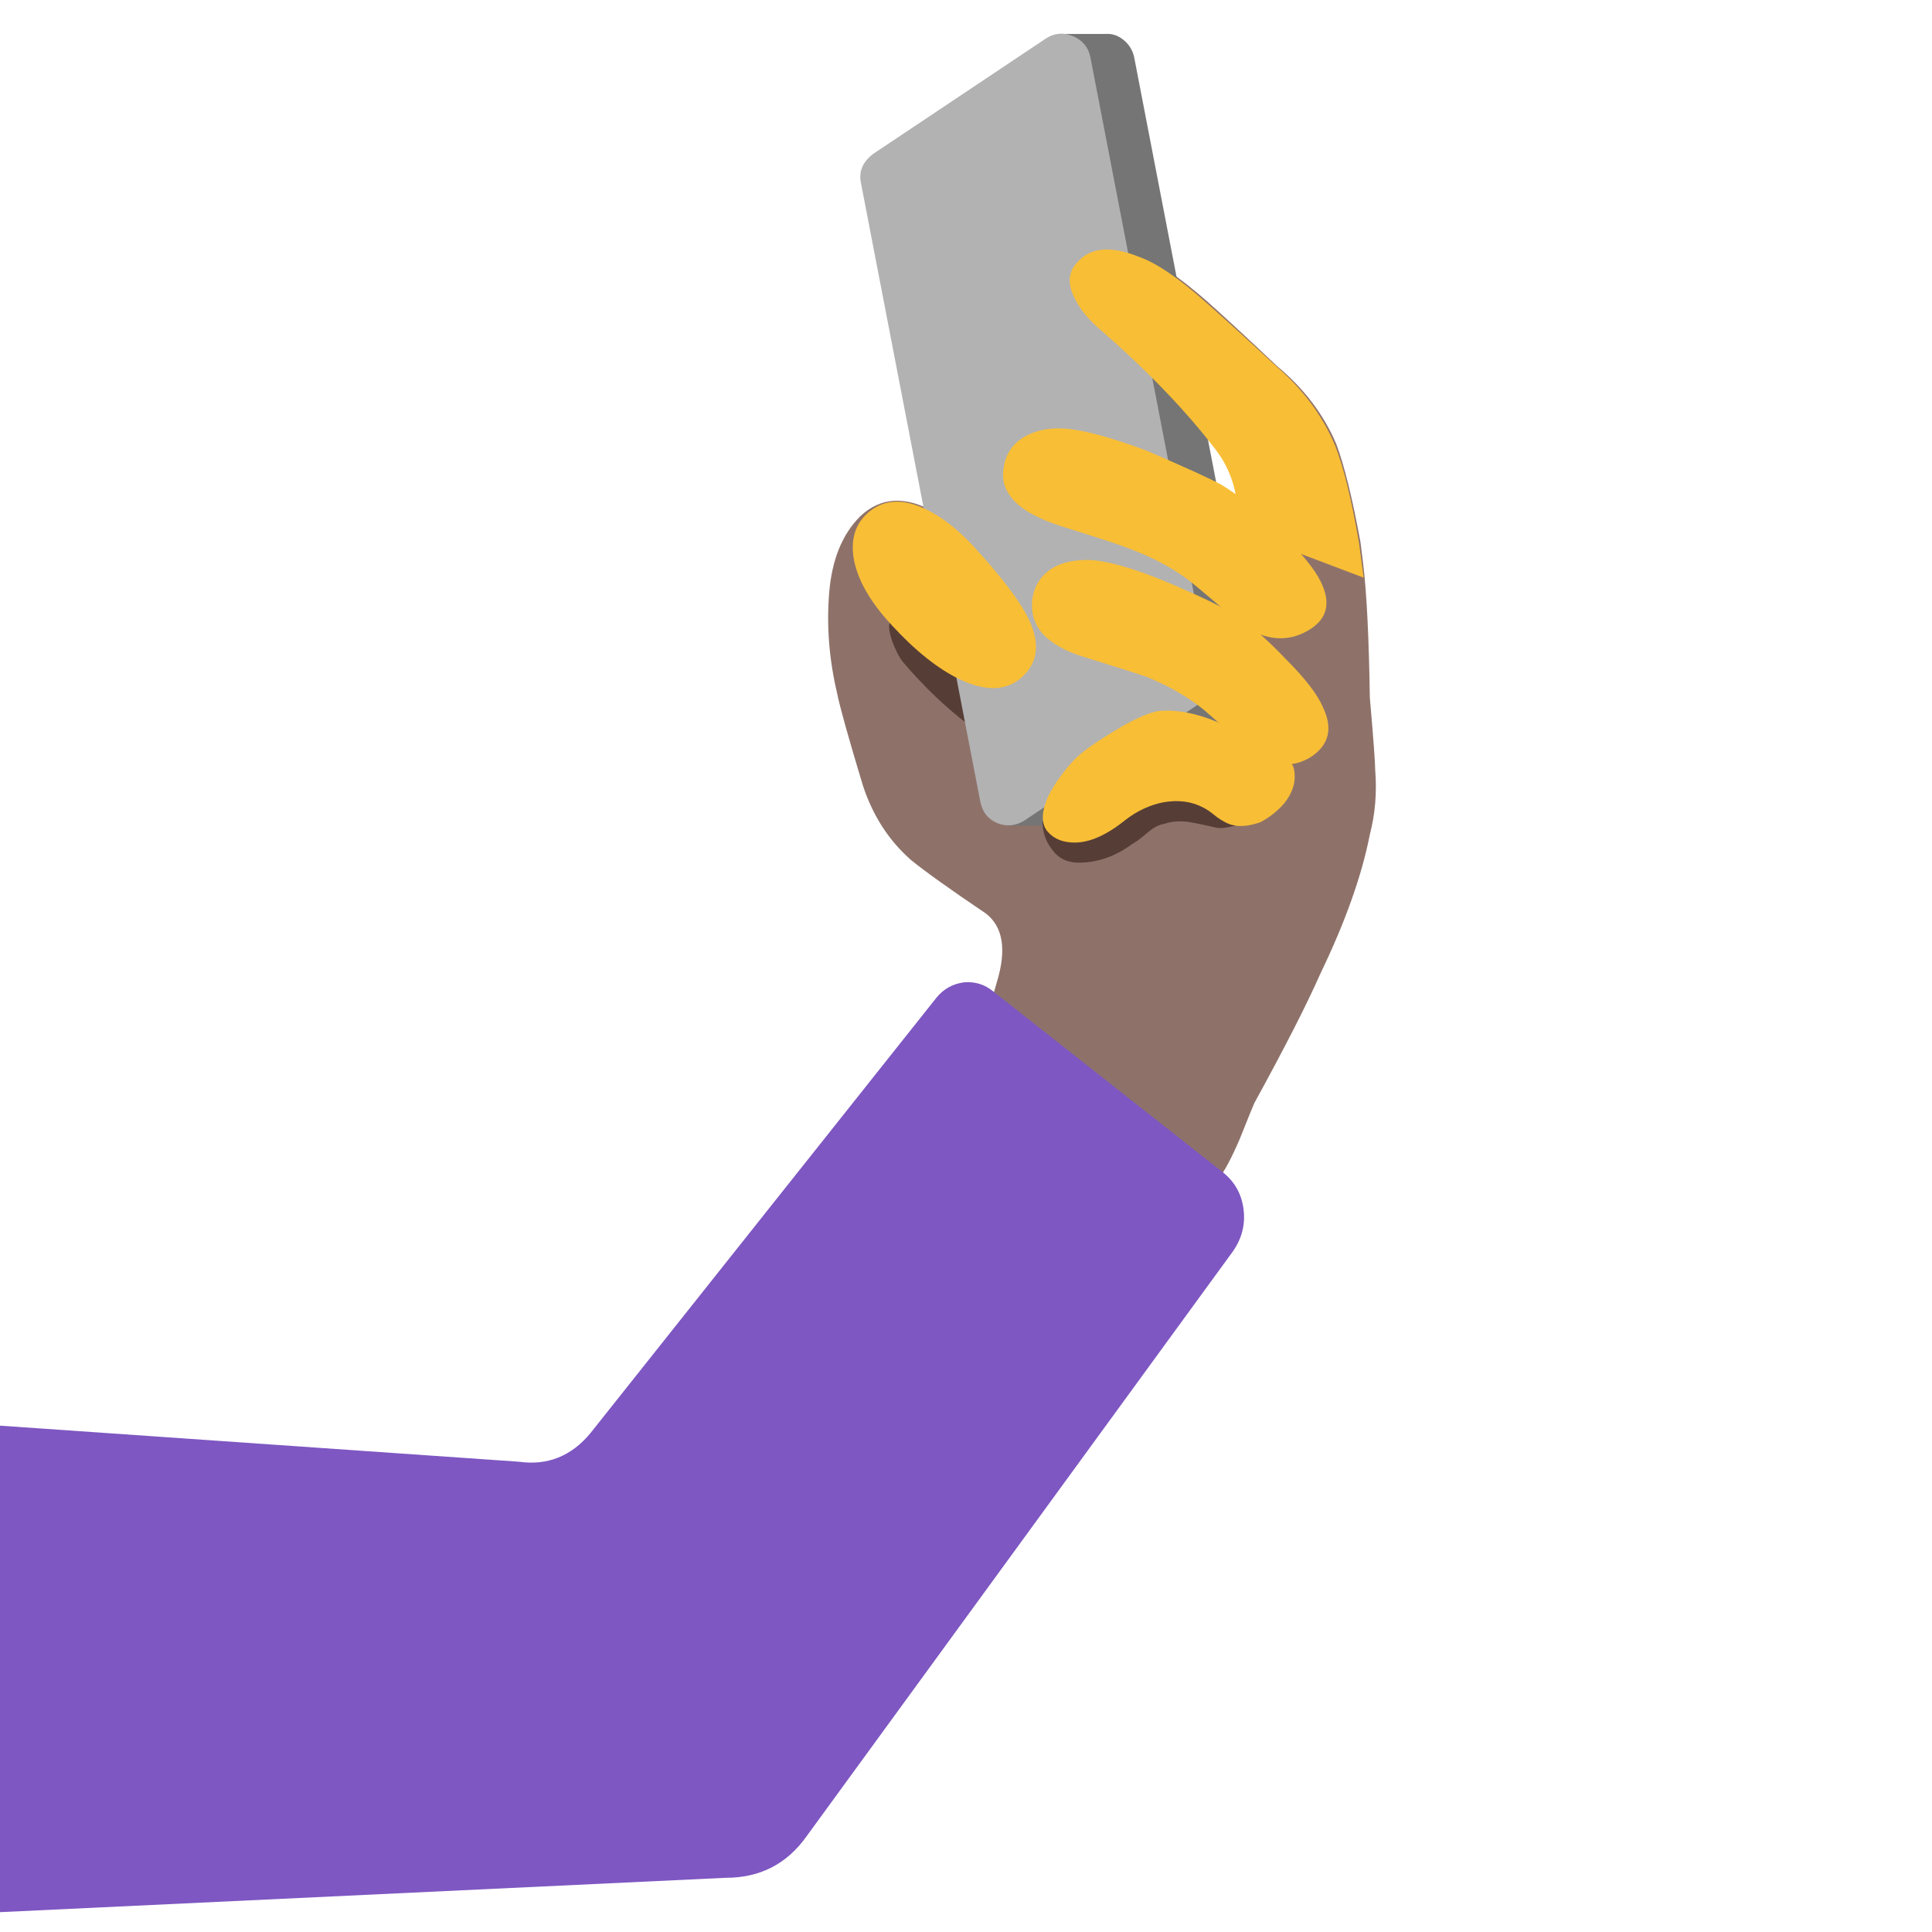
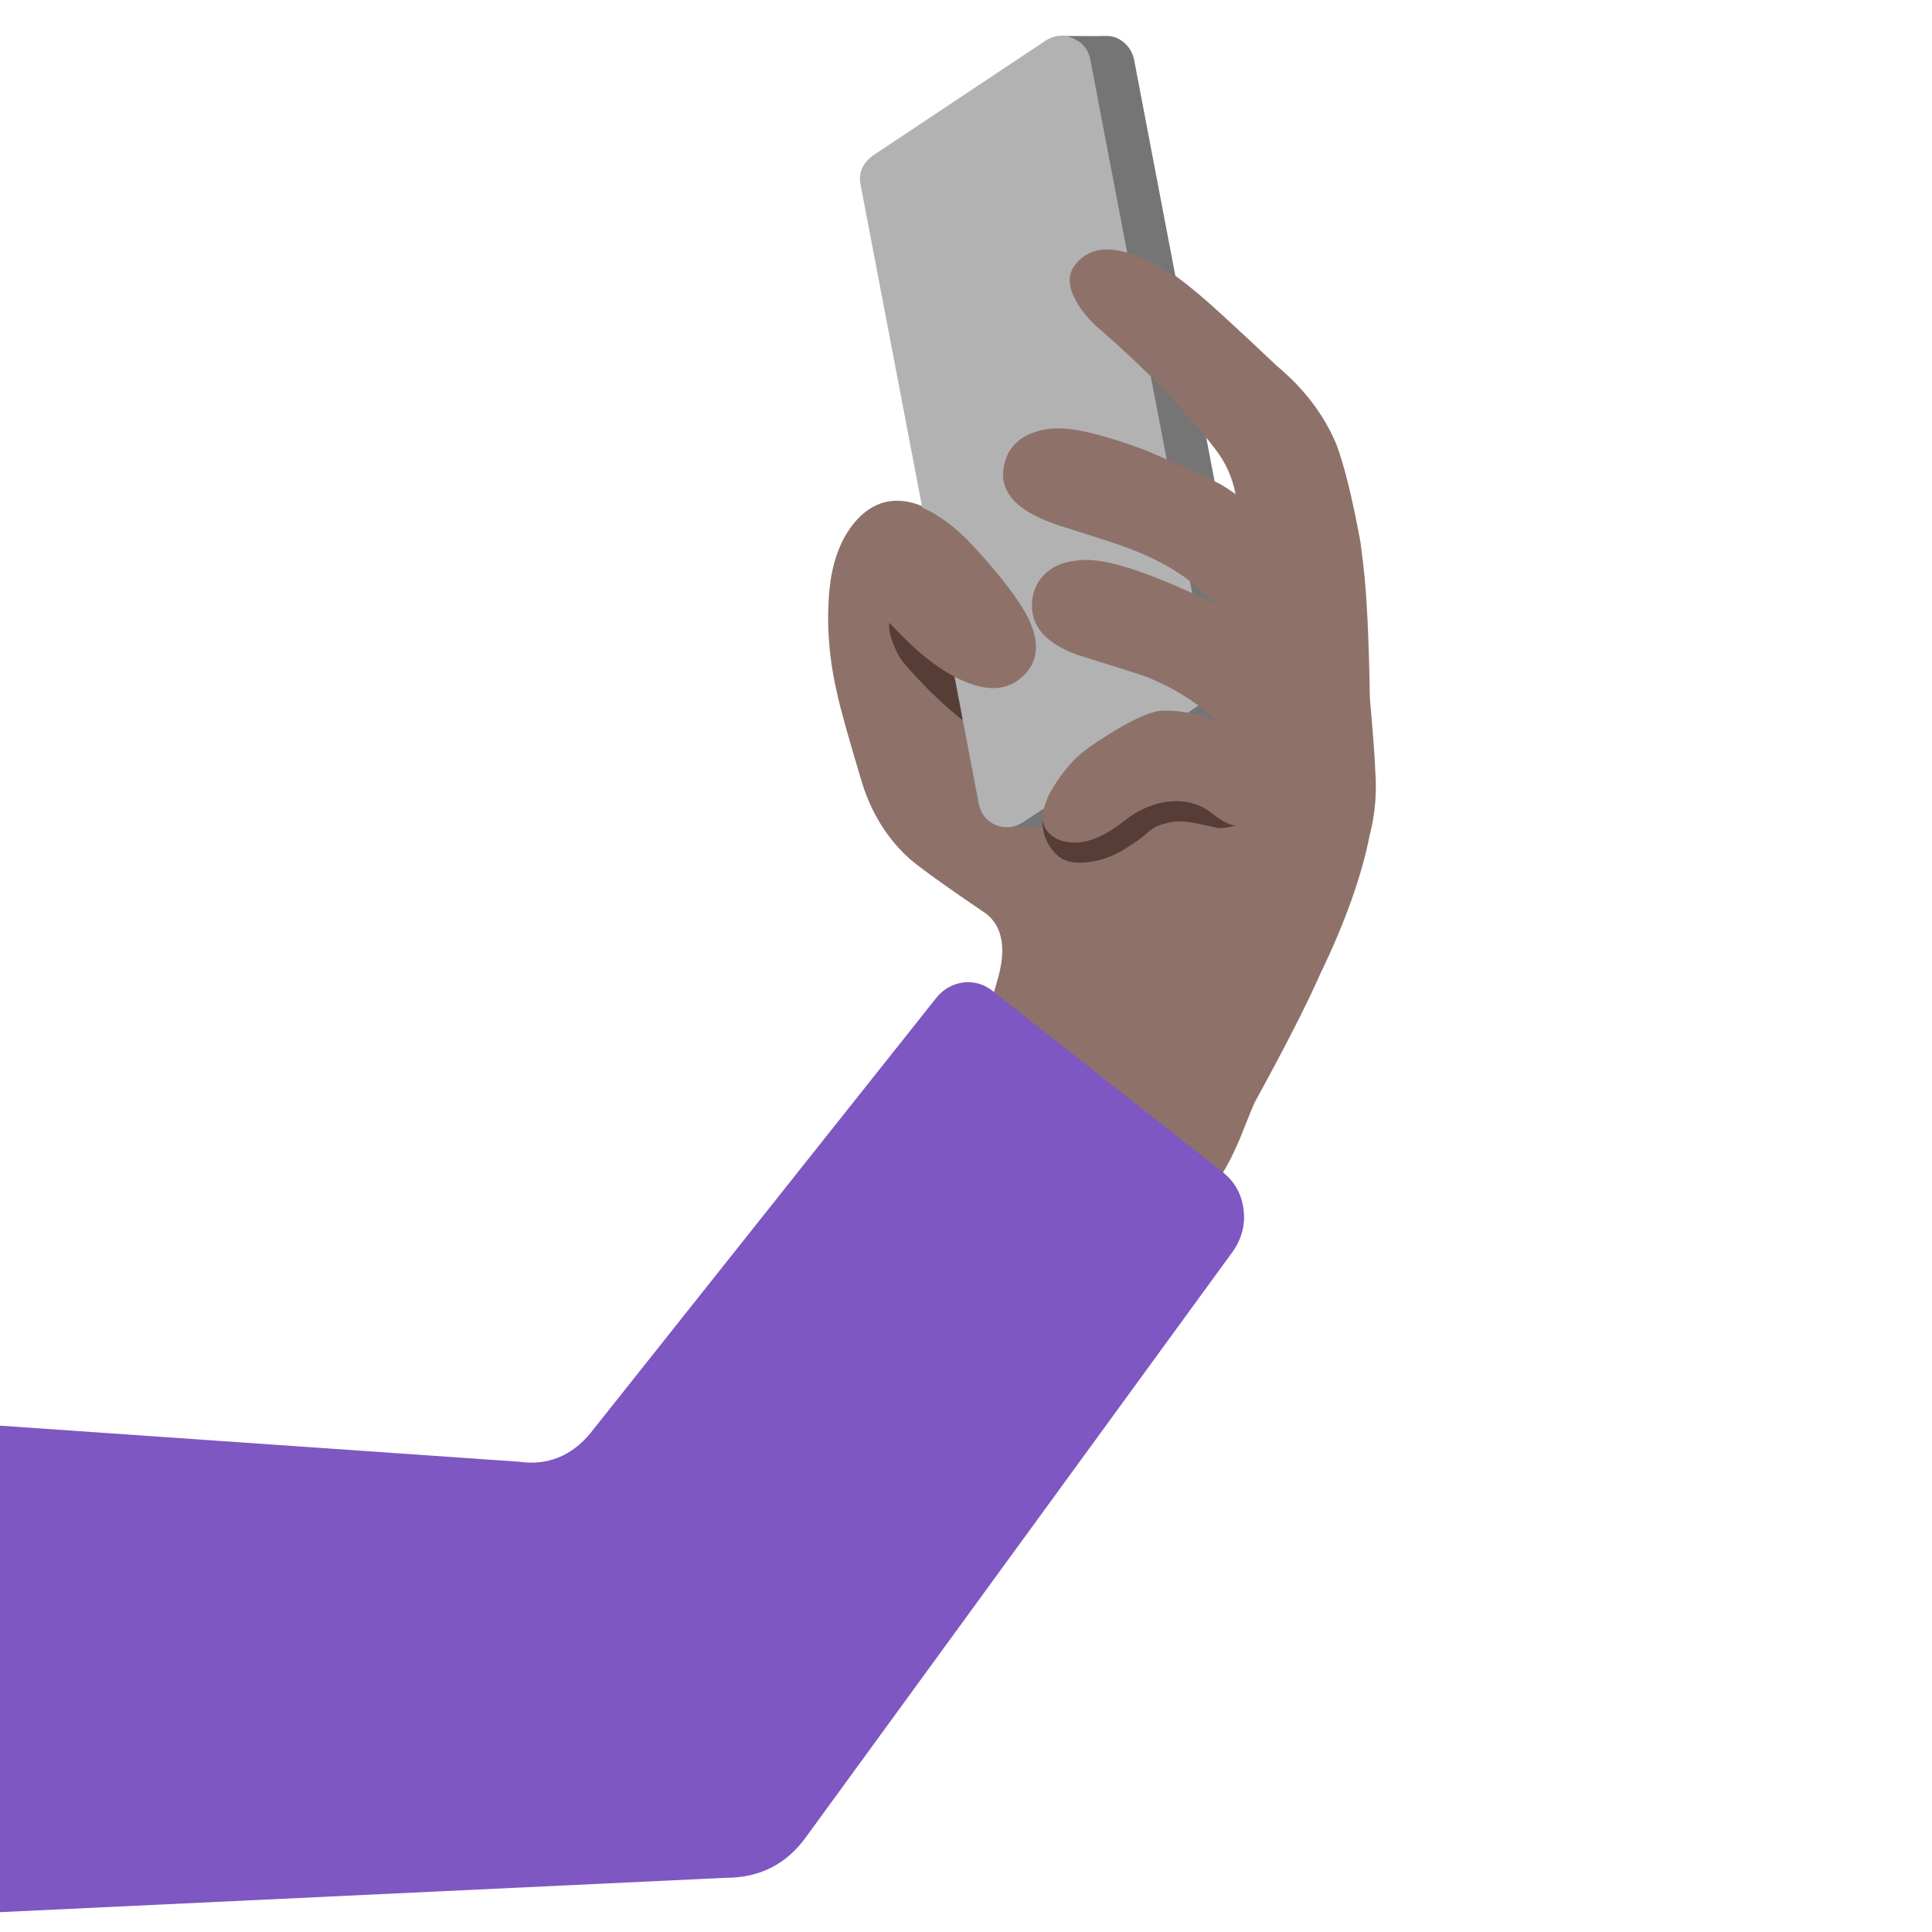
<svg xmlns="http://www.w3.org/2000/svg" xmlns:xlink="http://www.w3.org/1999/xlink" preserveAspectRatio="none" viewBox="0 0 72 72">
  <defs>
    <path id="a" fill="#8E726A" d="M44.95 11.2q-1.55-1.35-2.5-1.7-1.6-.65-2.35.3t.95 2.5q2.5 2.15 4.3 4.4.9 1.2.8 3.2-.1 1.35-1.3 2.45-1.15 1.1-2.95 1.55-2 .5-3.15-.35-.65-.5-1.85-2.25-1.15-1.65-2.05-2.2-1.65-.95-2.8.15-1 1-1.15 2.85-.15 1.85.3 3.75.15.75.95 3.4.55 1.7 1.8 2.8.8.65 2.8 2 .95.75.4 2.55-.65 2.2-.3 3.15.4 1.1 2.05 2.2.9.55 2.65 1.6.9.7 2.25.8 1.25.1 1.6-.4.35-.45.8-1.5.5-1.25.55-1.35 1.7-3.1 2.45-4.8 1.4-2.9 1.85-5.2.3-1.15.2-2.4 0-.4-.2-2.7-.05-3.35-.25-5l-.1-.8q-.45-2.45-.9-3.65-.7-1.65-2.2-2.9-1.8-1.7-2.65-2.45z" />
    <path id="b" fill="#563E37" d="M64.55 44.5q-.6-.15-1.25-.6-.05-.05-1.05-.9-1.5-1.25-3.15-1.9-.3.15.05 1.25.35.95.75 1.45 2.1 2.45 4.3 4.1.15.1.35-3.4z" />
    <path id="c" fill="#757575" d="M82.2 46.7q1.05-.65.85-1.95L75.15 3.8q-.15-.7-.7-1.15-.55-.45-1.2-.4-.6 0-1.05.3L60.75 10.2q-1.05.75-.8 1.95L67.8 53.1q.2 1.05 1.15 1.45.95.35 1.8-.2L82.2 46.7z" />
    <path id="d" fill="#757575" d="M73.25 6V2.25H70.3V6h2.95z" />
    <path id="e" fill="#757575" d="M69.75 54.7v-3.75h-3v3.75h3z" />
    <path id="f" fill="#B2B2B3" d="M57.85 10.2q-1.05.8-.8 1.95l7.9 40.95q.2 1.05 1.15 1.45.95.35 1.8-.2l11.45-7.65q1.05-.7.8-1.95L72.25 3.8q-.2-1-1.15-1.4-.95-.4-1.8.15L57.85 10.2z" />
    <path id="g" fill="#7E57C2" d="M82.5 80q-.2-1.55-1.45-2.5L65.9 65.6q-.85-.7-1.95-.6-1.1.15-1.8 1l-22.9 28.9q-1.9 2.3-4.75 1.9L0 94.45v32.25l48.25-2.35q3.4 0 5.35-2.75l28.2-38.8q.9-1.3.7-2.8z" />
-     <path id="h" fill="#F8BE36" d="M86.65 41.7q2-1.1.9-3.3-.55-1.15-2.6-3.2-2.3-2.2-4-3.2-1.1-.6-4.95-2.25-3.65-1.35-5.45-1.45-1.5-.1-2.65.55-1.15.7-1.35 2-.25 1.25.7 2.25.9.95 3.05 1.65 3.85 1.2 4.45 1.45 2.45.9 4.15 2.2 1.05.85 3.5 2.95 2.3 1.45 4.25.35z" />
-     <path id="i" fill="#F8BE36" d="M85.3 43.6q-2.2-2.3-3.65-3.1-1.2-.75-4.55-2.15-3.2-1.3-4.95-1.35-1.55 0-2.45.6-1.05.7-1.25 2-.15 1.3.65 2.25.95 1.05 2.85 1.6 3.4 1.05 4.1 1.3 2.2.9 3.75 2.15 1 .85 3.2 2.85 2.1 1.4 3.9.3 1.85-1.2.8-3.35-.55-1.25-2.4-3.1z" />
-     <path id="j" fill="#F8BE36" d="M56.6 36.85q.35 2.15 2.55 4.5 2.3 2.5 4.45 3.55 2.7 1.3 4.25-.2 1.5-1.45.35-3.8-.85-1.75-3.7-4.85-1.7-1.8-3.35-2.5-1.95-.85-3.35.15-1.5 1.1-1.2 3.15z" />
-     <path id="k" fill="#F8BE36" d="M82.05 35l8.35 3.15-.3-2.25q-.75-4.35-1.6-6.5-1.25-2.95-3.85-5.2-3.2-2.95-4.75-4.3-2.7-2.4-4.45-3-2.85-1.15-4.15.5-.8.95 0 2.4.55 1.05 1.7 2 4.65 4.05 7.6 7.9 1.65 2.15 1.45 5.3z" />
+     <path id="h" fill="#8E726A" d="M86.65 41.7q2-1.1.9-3.3-.55-1.15-2.6-3.2-2.3-2.2-4-3.2-1.1-.6-4.95-2.25-3.65-1.35-5.45-1.45-1.5-.1-2.65.55-1.15.7-1.35 2-.25 1.25.7 2.25.9.95 3.05 1.65 3.85 1.2 4.45 1.45 2.45.9 4.15 2.2 1.05.85 3.5 2.95 2.3 1.45 4.25.35z" />
+     <path id="i" fill="#8E726A" d="M85.3 43.6q-2.2-2.3-3.65-3.1-1.2-.75-4.55-2.15-3.2-1.3-4.95-1.35-1.55 0-2.45.6-1.05.7-1.25 2-.15 1.3.65 2.25.95 1.05 2.85 1.6 3.4 1.05 4.1 1.3 2.2.9 3.75 2.15 1 .85 3.2 2.85 2.1 1.4 3.9.3 1.85-1.2.8-3.35-.55-1.25-2.4-3.1z" />
+     <path id="j" fill="#8E726A" d="M56.6 36.85q.35 2.15 2.55 4.5 2.3 2.5 4.45 3.55 2.7 1.3 4.25-.2 1.5-1.45.35-3.8-.85-1.75-3.7-4.85-1.7-1.8-3.35-2.5-1.95-.85-3.35.15-1.5 1.1-1.2 3.15z" />
+     <path id="k" fill="#8E726A" d="M82.05 35l8.35 3.15-.3-2.25q-.75-4.35-1.6-6.5-1.25-2.95-3.85-5.2-3.2-2.95-4.75-4.3-2.7-2.4-4.45-3-2.85-1.15-4.15.5-.8.95 0 2.4.55 1.05 1.7 2 4.65 4.05 7.6 7.9 1.65 2.15 1.45 5.3z" />
    <path id="l" fill="#563E37" d="M45.35 30.25q-.55-.25-.95-.4-.7-.25-1.35-.05-.55.2-1.3.7-.7.5-1.1.6-.35.1-.95-.15-.65-.3-.85-.35 0 .6.35 1.05.35.5 1 .5 1.05 0 2-.7.2-.1.6-.45.3-.25.6-.3.45-.15 1-.05.3.05.95.2.25.05.95-.15-.35-.15-.95-.45z" />
-     <path id="m" fill="#F8BE36" d="M48.25 28.95q0-.55-.3-.6-.45-.2-1.3-.7-.9-.55-1.3-.75-1.2-.5-2.2-.4-.5.1-1.3.55-1.45.85-1.85 1.3-.55.6-.9 1.25-.45.95-.05 1.4.35.4 1 .4.85 0 1.9-.85.65-.5 1.4-.65.85-.15 1.5.2.2.1.5.35.35.25.6.3.4.1 1-.1.5-.25.9-.7.4-.5.4-1z" />
+     <path id="m" fill="#8E726A" d="M48.25 28.95q0-.55-.3-.6-.45-.2-1.3-.7-.9-.55-1.3-.75-1.2-.5-2.2-.4-.5.1-1.3.55-1.45.85-1.85 1.3-.55.6-.9 1.25-.45.95-.05 1.4.35.4 1 .4.85 0 1.9-.85.65-.5 1.4-.65.85-.15 1.5.2.2.1.5.35.35.25.6.3.4.1 1-.1.5-.25.9-.7.4-.5.4-1z" />
  </defs>
  <use xlink:href="#a" />
  <use transform="rotate(.078) scale(.56247)" xlink:href="#b" />
-   <use transform="scale(.56245)" xlink:href="#c" />
-   <use transform="scale(.56245)" xlink:href="#d" />
-   <use transform="scale(.56245)" xlink:href="#e" />
-   <use transform="scale(.56245)" xlink:href="#f" />
+   <use transform="rotate(.11) scale(.56244)" xlink:href="#c" />
+   <use transform="rotate(.11) scale(.56244)" xlink:href="#d" />
+   <use transform="rotate(.11) scale(.56244)" xlink:href="#e" />
+   <use transform="rotate(.11) scale(.56244)" xlink:href="#f" />
  <use transform="rotate(.078) scale(.56247)" xlink:href="#g" />
  <use transform="rotate(.078) scale(.56247)" xlink:href="#h" />
  <use transform="rotate(.078) scale(.56247)" xlink:href="#i" />
  <use transform="rotate(.078) scale(.56247)" xlink:href="#j" />
  <use transform="rotate(.078) scale(.56247)" xlink:href="#k" />
  <use xlink:href="#l" />
  <use xlink:href="#m" />
</svg>
